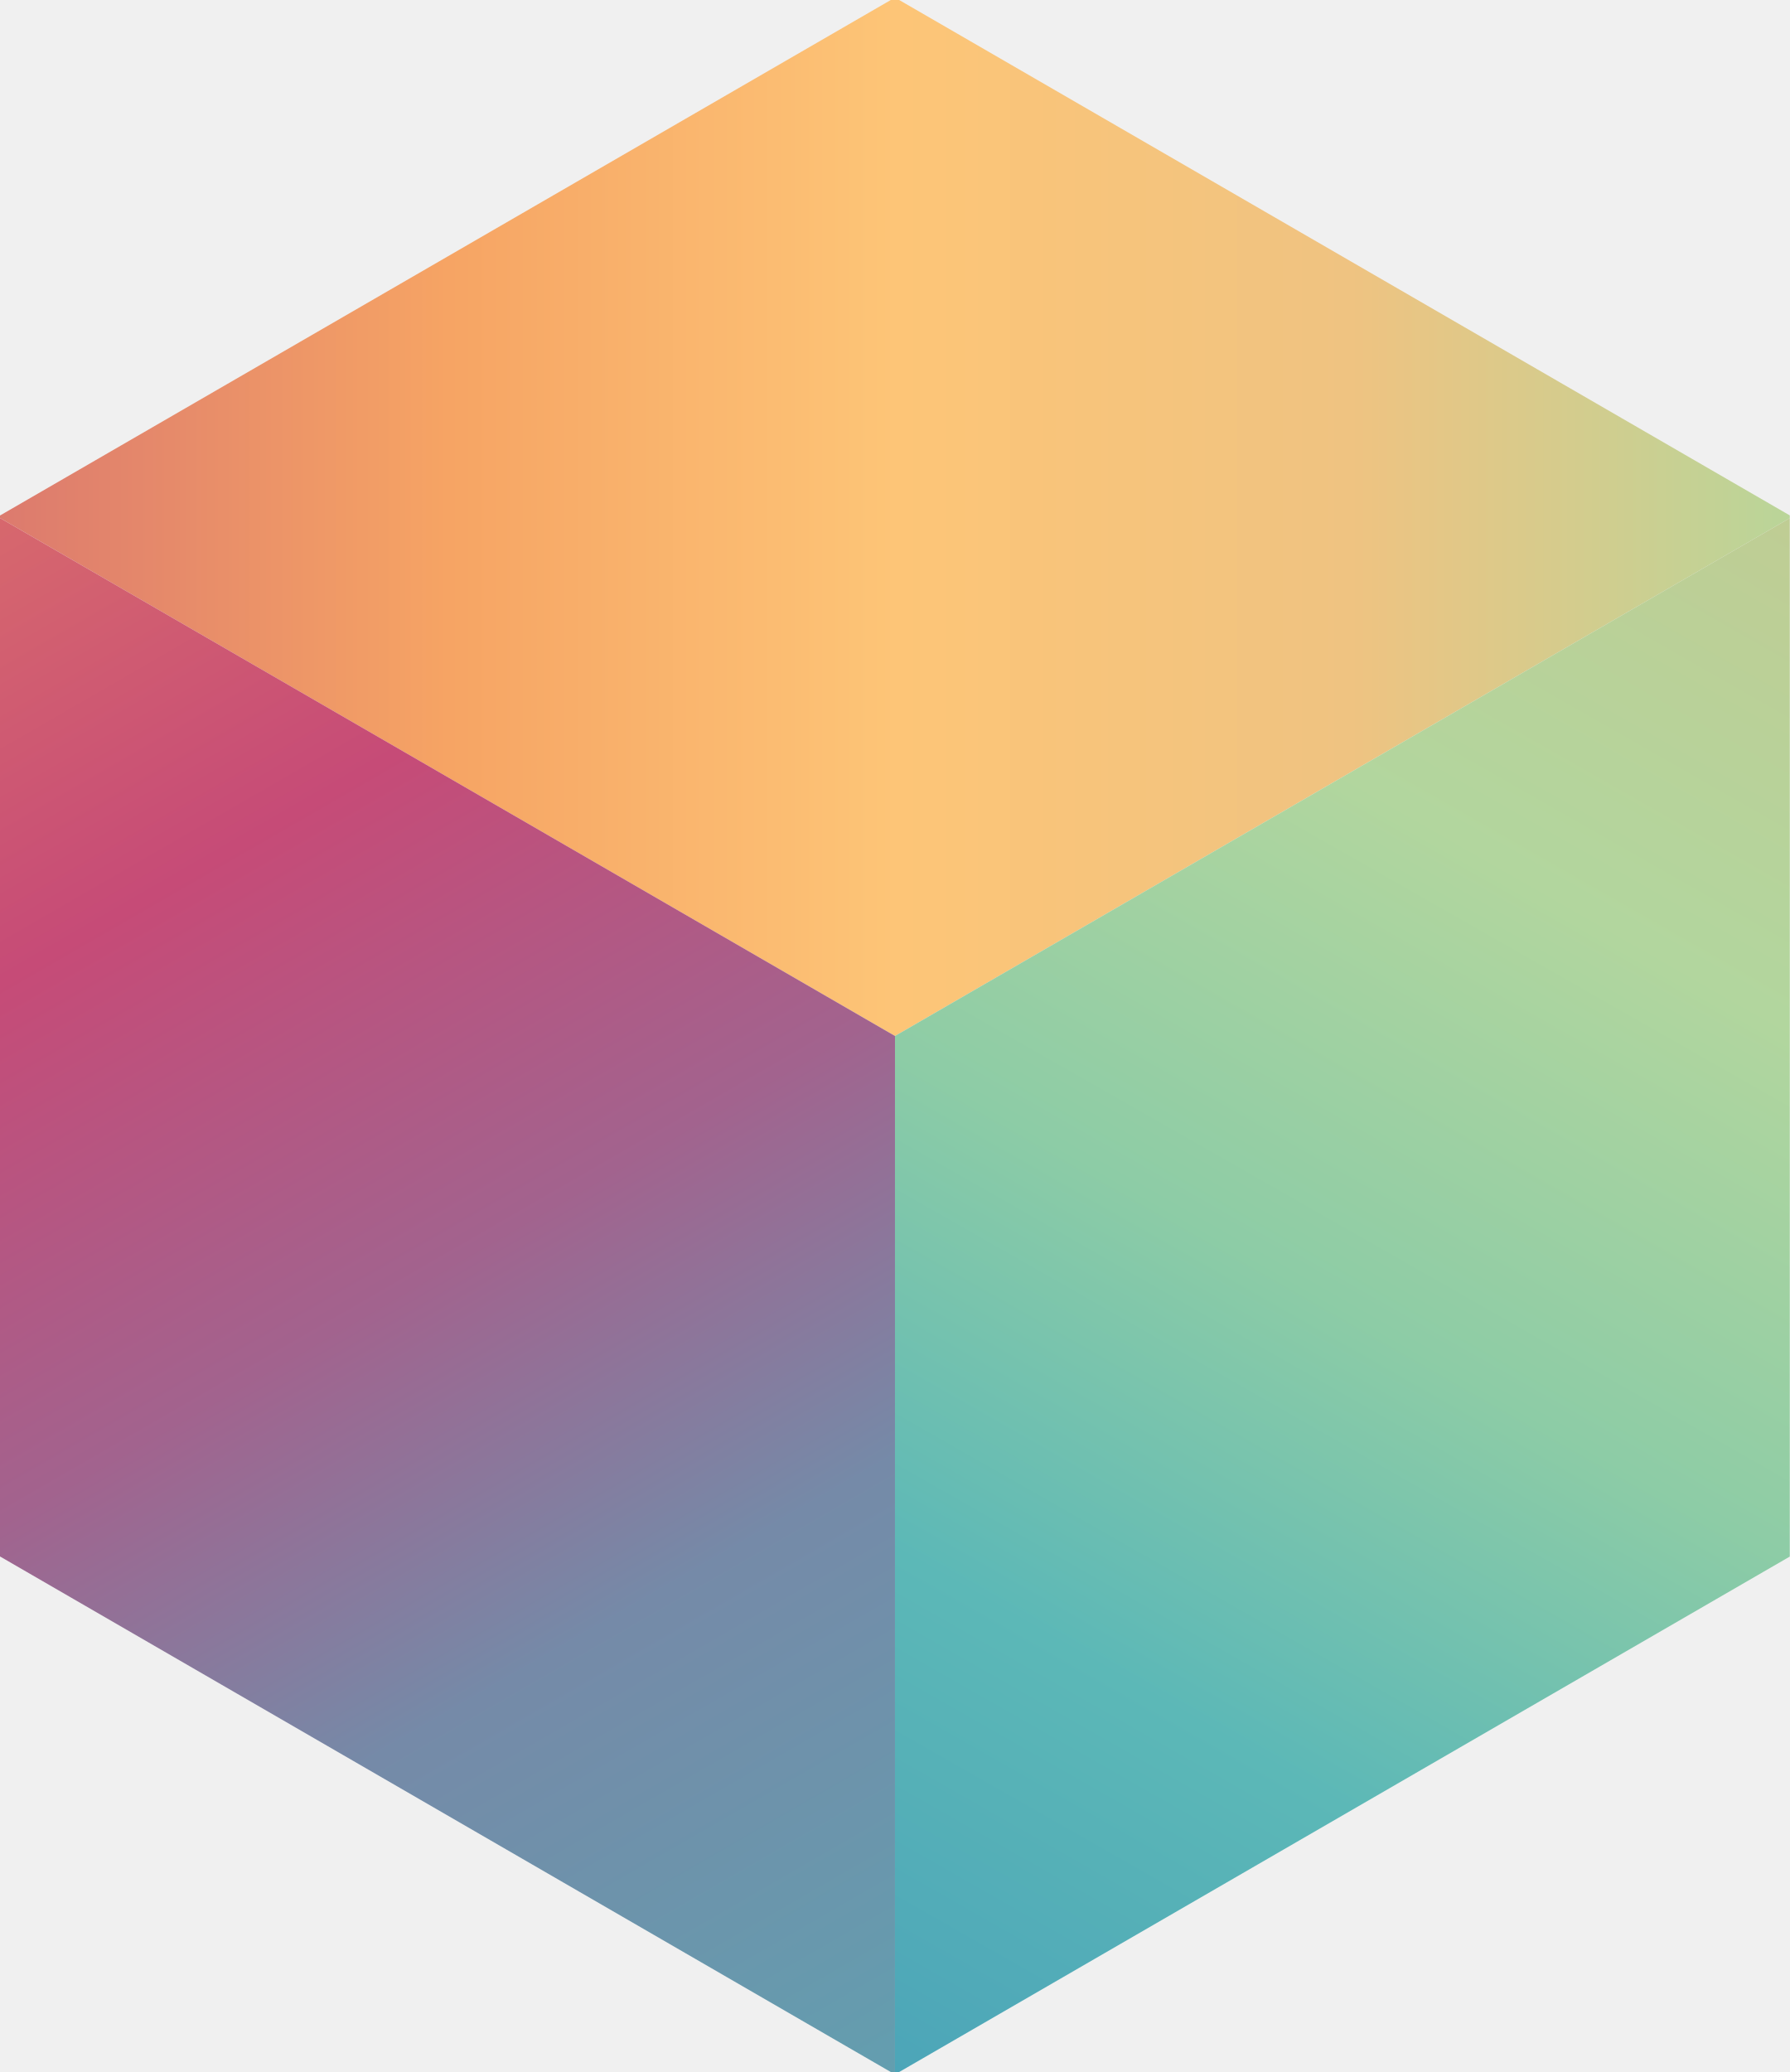
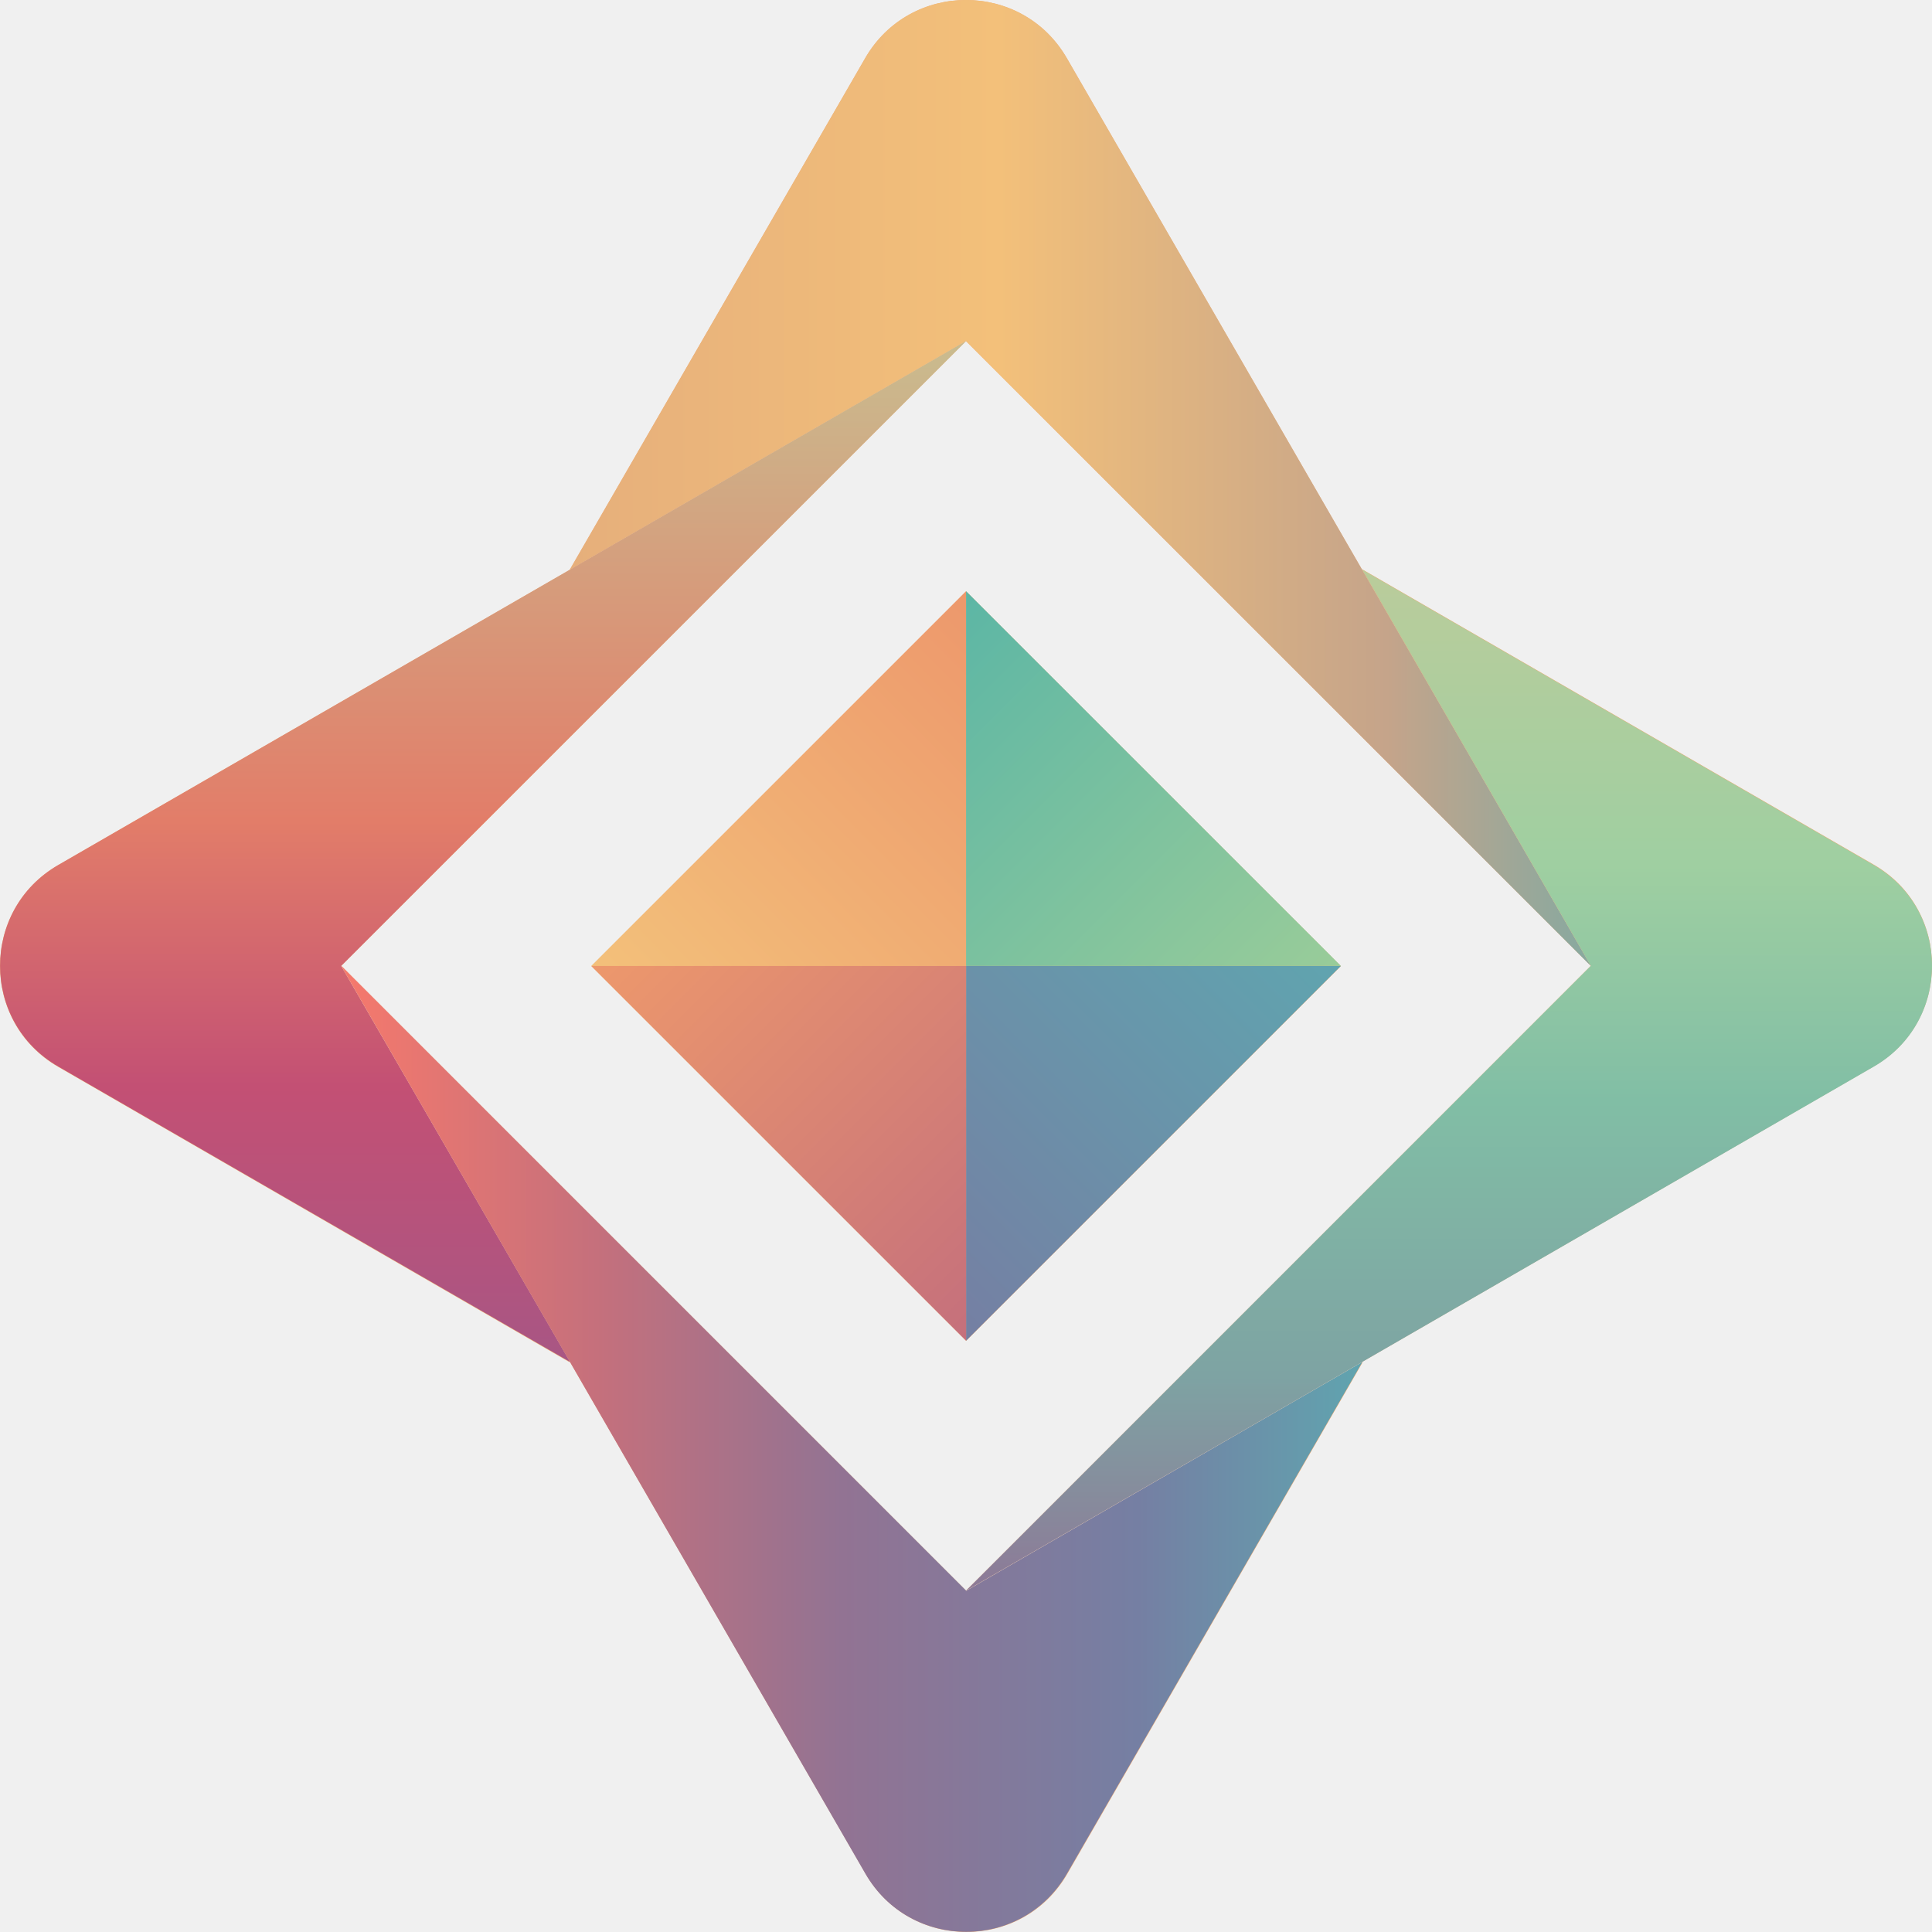
- <svg xmlns="http://www.w3.org/2000/svg" width="311" height="360" viewBox="0 0 311 360" fill="none">
-   <g clip-path="url(#clip0_7523_4240)">
-     <path d="M311.414 89.788L155.518 179.998L-0.379 89.788L155.518 -0.422L311.414 89.788Z" fill="url(#paint0_linear_7523_4240)" />
-     <path d="M311.414 89.788V270.208L155.518 360.423V179.998L311.414 89.788Z" fill="url(#paint1_linear_7523_4240)" />
-     <path d="M155.518 179.998V360.423L-0.379 270.208V89.788L155.518 179.998Z" fill="url(#paint2_linear_7523_4240)" />
-   </g>
+ <svg xmlns="http://www.w3.org/2000/svg" width="24" height="24" viewBox="0 0 24 24" fill="none">
+   <path d="M10.747 0.723L7.077 7.077L11.998 4.236L19.761 11.998L13.253 0.723C12.696 -0.241 11.304 -0.241 10.747 0.723Z" fill="#F0AC74" />
+   <path d="M16.92 7.077L19.761 11.998L12.002 19.758L23.277 13.247C24.241 12.69 24.241 11.298 23.277 10.741L16.92 7.071V7.077Z" fill="#F0AC74" />
+   <path d="M12.002 4.236L0.723 10.747C-0.241 11.304 -0.241 12.696 0.723 13.253L7.077 16.923L4.236 12.002L12.002 4.236Z" fill="#F0AC74" />
+   <path d="M12.002 19.761L4.242 12.002L10.753 23.277C11.31 24.241 12.702 24.241 13.259 23.277L16.929 16.92L12.008 19.761H12.002Z" fill="#F0AC74" />
+   <path d="M12.002 12.002H16.657L12.002 7.346V12.002Z" fill="#F0AC74" />
+   <path d="M12.002 12.002L7.346 12.002L12.002 16.657L12.002 12.002Z" fill="#F0AC74" />
+   <path d="M12.002 12.002L12.002 16.657L16.657 12.002H12.002Z" fill="#F0AC74" />
+   <path d="M12.002 12.002V7.346L7.346 12.002L12.002 12.002Z" fill="#F0AC74" />
+   <path d="M10.749 0.722L7.08 7.076L12.001 4.236V4.238L19.762 11.999L13.252 0.723C12.695 -0.241 11.304 -0.241 10.748 0.723L10.749 0.722Z" fill="url(#paint0_linear_421_1527)" />
+   <path d="M16.922 7.076L19.763 11.999L19.761 11.999L12.001 19.759L23.277 13.25C24.241 12.694 24.241 11.303 23.277 10.746L16.922 7.076Z" fill="url(#paint1_linear_421_1527)" />
+   <path d="M4.239 11.998L12.001 4.236L0.724 10.745C-0.24 11.302 -0.24 12.693 0.724 13.249L7.082 16.919L4.238 11.999L4.239 11.998Z" fill="url(#paint2_linear_421_1527)" />
+   <path d="M12.001 19.761V19.759L4.241 11.999H4.24L10.75 23.275C11.306 24.239 12.697 24.239 13.254 23.275L16.924 16.919L12.003 19.761H12.001Z" fill="url(#paint3_linear_421_1527)" />
+   <path d="M12.001 11.999V16.655L16.657 11.999H12.001Z" fill="url(#paint4_linear_421_1527)" />
+   <path d="M12.001 11.999H7.346L12.001 16.655V11.999Z" fill="url(#paint5_linear_421_1527)" />
+   <path d="M12.001 11.999V7.344L7.346 11.999H12.001Z" fill="url(#paint6_linear_421_1527)" />
+   <path d="M12.001 11.999H16.657L12.001 7.344V11.999Z" fill="url(#paint7_linear_421_1527)" />
  <defs>
-     <linearGradient id="paint0_linear_7523_4240" x1="-0.379" y1="89.788" x2="311.414" y2="89.788" gradientUnits="userSpaceOnUse">
-       <stop stop-color="#DC7A6E" />
-       <stop offset="0.251" stop-color="#F6A464" />
-       <stop offset="0.501" stop-color="#FDC577" />
-       <stop offset="0.754" stop-color="#EFC381" />
-       <stop offset="1" stop-color="#B9D599" />
+     <linearGradient id="paint0_linear_421_1527" x1="7.079" y1="5.998" x2="19.763" y2="5.998" gradientUnits="userSpaceOnUse">
+       <stop stop-color="#E6AF7B" />
+       <stop offset="0.42" stop-color="#F3C07A" />
+       <stop offset="0.8" stop-color="#C5A48A" />
+       <stop offset="1" stop-color="#87A9A0" />
    </linearGradient>
-     <linearGradient id="paint1_linear_7523_4240" x1="309.51" y1="89.788" x2="155.275" y2="360.285" gradientUnits="userSpaceOnUse">
-       <stop stop-color="#BFCD94" />
-       <stop offset="0.245" stop-color="#B2D69E" />
-       <stop offset="0.504" stop-color="#8DCCA6" />
-       <stop offset="0.746" stop-color="#5CB8B7" />
-       <stop offset="1" stop-color="#4CA5B8" />
+     <linearGradient id="paint1_linear_421_1527" x1="18.002" y1="7.076" x2="18.002" y2="19.761" gradientUnits="userSpaceOnUse">
+       <stop stop-color="#BACC9B" />
+       <stop offset="0.29" stop-color="#9FCFA1" />
+       <stop offset="0.52" stop-color="#81BEA5" />
+       <stop offset="0.79" stop-color="#7EA3A3" />
+       <stop offset="1" stop-color="#8D7997" />
    </linearGradient>
-     <linearGradient id="paint2_linear_7523_4240" x1="-0.379" y1="89.788" x2="155.761" y2="360.282" gradientUnits="userSpaceOnUse">
-       <stop stop-color="#D7686D" />
-       <stop offset="0.225" stop-color="#C64B77" />
-       <stop offset="0.485" stop-color="#A2638E" />
-       <stop offset="0.703" stop-color="#758AA8" />
-       <stop offset="1" stop-color="#639EAF" />
+     <linearGradient id="paint2_linear_421_1527" x1="6" y1="16.92" x2="6" y2="4.236" gradientUnits="userSpaceOnUse">
+       <stop stop-color="#A85684" />
+       <stop offset="0.27" stop-color="#C35074" />
+       <stop offset="0.53" stop-color="#E27D69" />
+       <stop offset="1" stop-color="#C9BC8F" />
    </linearGradient>
-     <clipPath id="clip0_7523_4240">
-       <rect width="311" height="360" fill="white" />
-     </clipPath>
+     <linearGradient id="paint3_linear_421_1527" x1="4.238" y1="17.999" x2="16.923" y2="17.999" gradientUnits="userSpaceOnUse">
+       <stop stop-color="#F6796C" />
+       <stop offset="0.25" stop-color="#C5707C" />
+       <stop offset="0.49" stop-color="#927393" />
+       <stop offset="0.78" stop-color="#757FA3" />
+       <stop offset="1" stop-color="#60A4AF" />
+     </linearGradient>
+     <linearGradient id="paint4_linear_421_1527" x1="10.838" y1="15.491" x2="15.493" y2="10.836" gradientUnits="userSpaceOnUse">
+       <stop stop-color="#757FA3" />
+       <stop offset="1" stop-color="#60A4AF" />
+     </linearGradient>
+     <linearGradient id="paint5_linear_421_1527" x1="13.166" y1="15.49" x2="8.511" y2="10.835" gradientUnits="userSpaceOnUse">
+       <stop stop-color="#C5707C" />
+       <stop offset="1" stop-color="#ED986C" />
+     </linearGradient>
+     <linearGradient id="paint6_linear_421_1527" x1="8.51" y1="13.163" x2="13.165" y2="8.508" gradientUnits="userSpaceOnUse">
+       <stop stop-color="#F3C07A" />
+       <stop offset="1" stop-color="#ED986C" />
+     </linearGradient>
+     <linearGradient id="paint7_linear_421_1527" x1="10.838" y1="8.508" x2="15.493" y2="13.163" gradientUnits="userSpaceOnUse">
+       <stop stop-color="#5CB6A5" />
+       <stop offset="1" stop-color="#99CC99" />
+     </linearGradient>
  </defs>
</svg>
